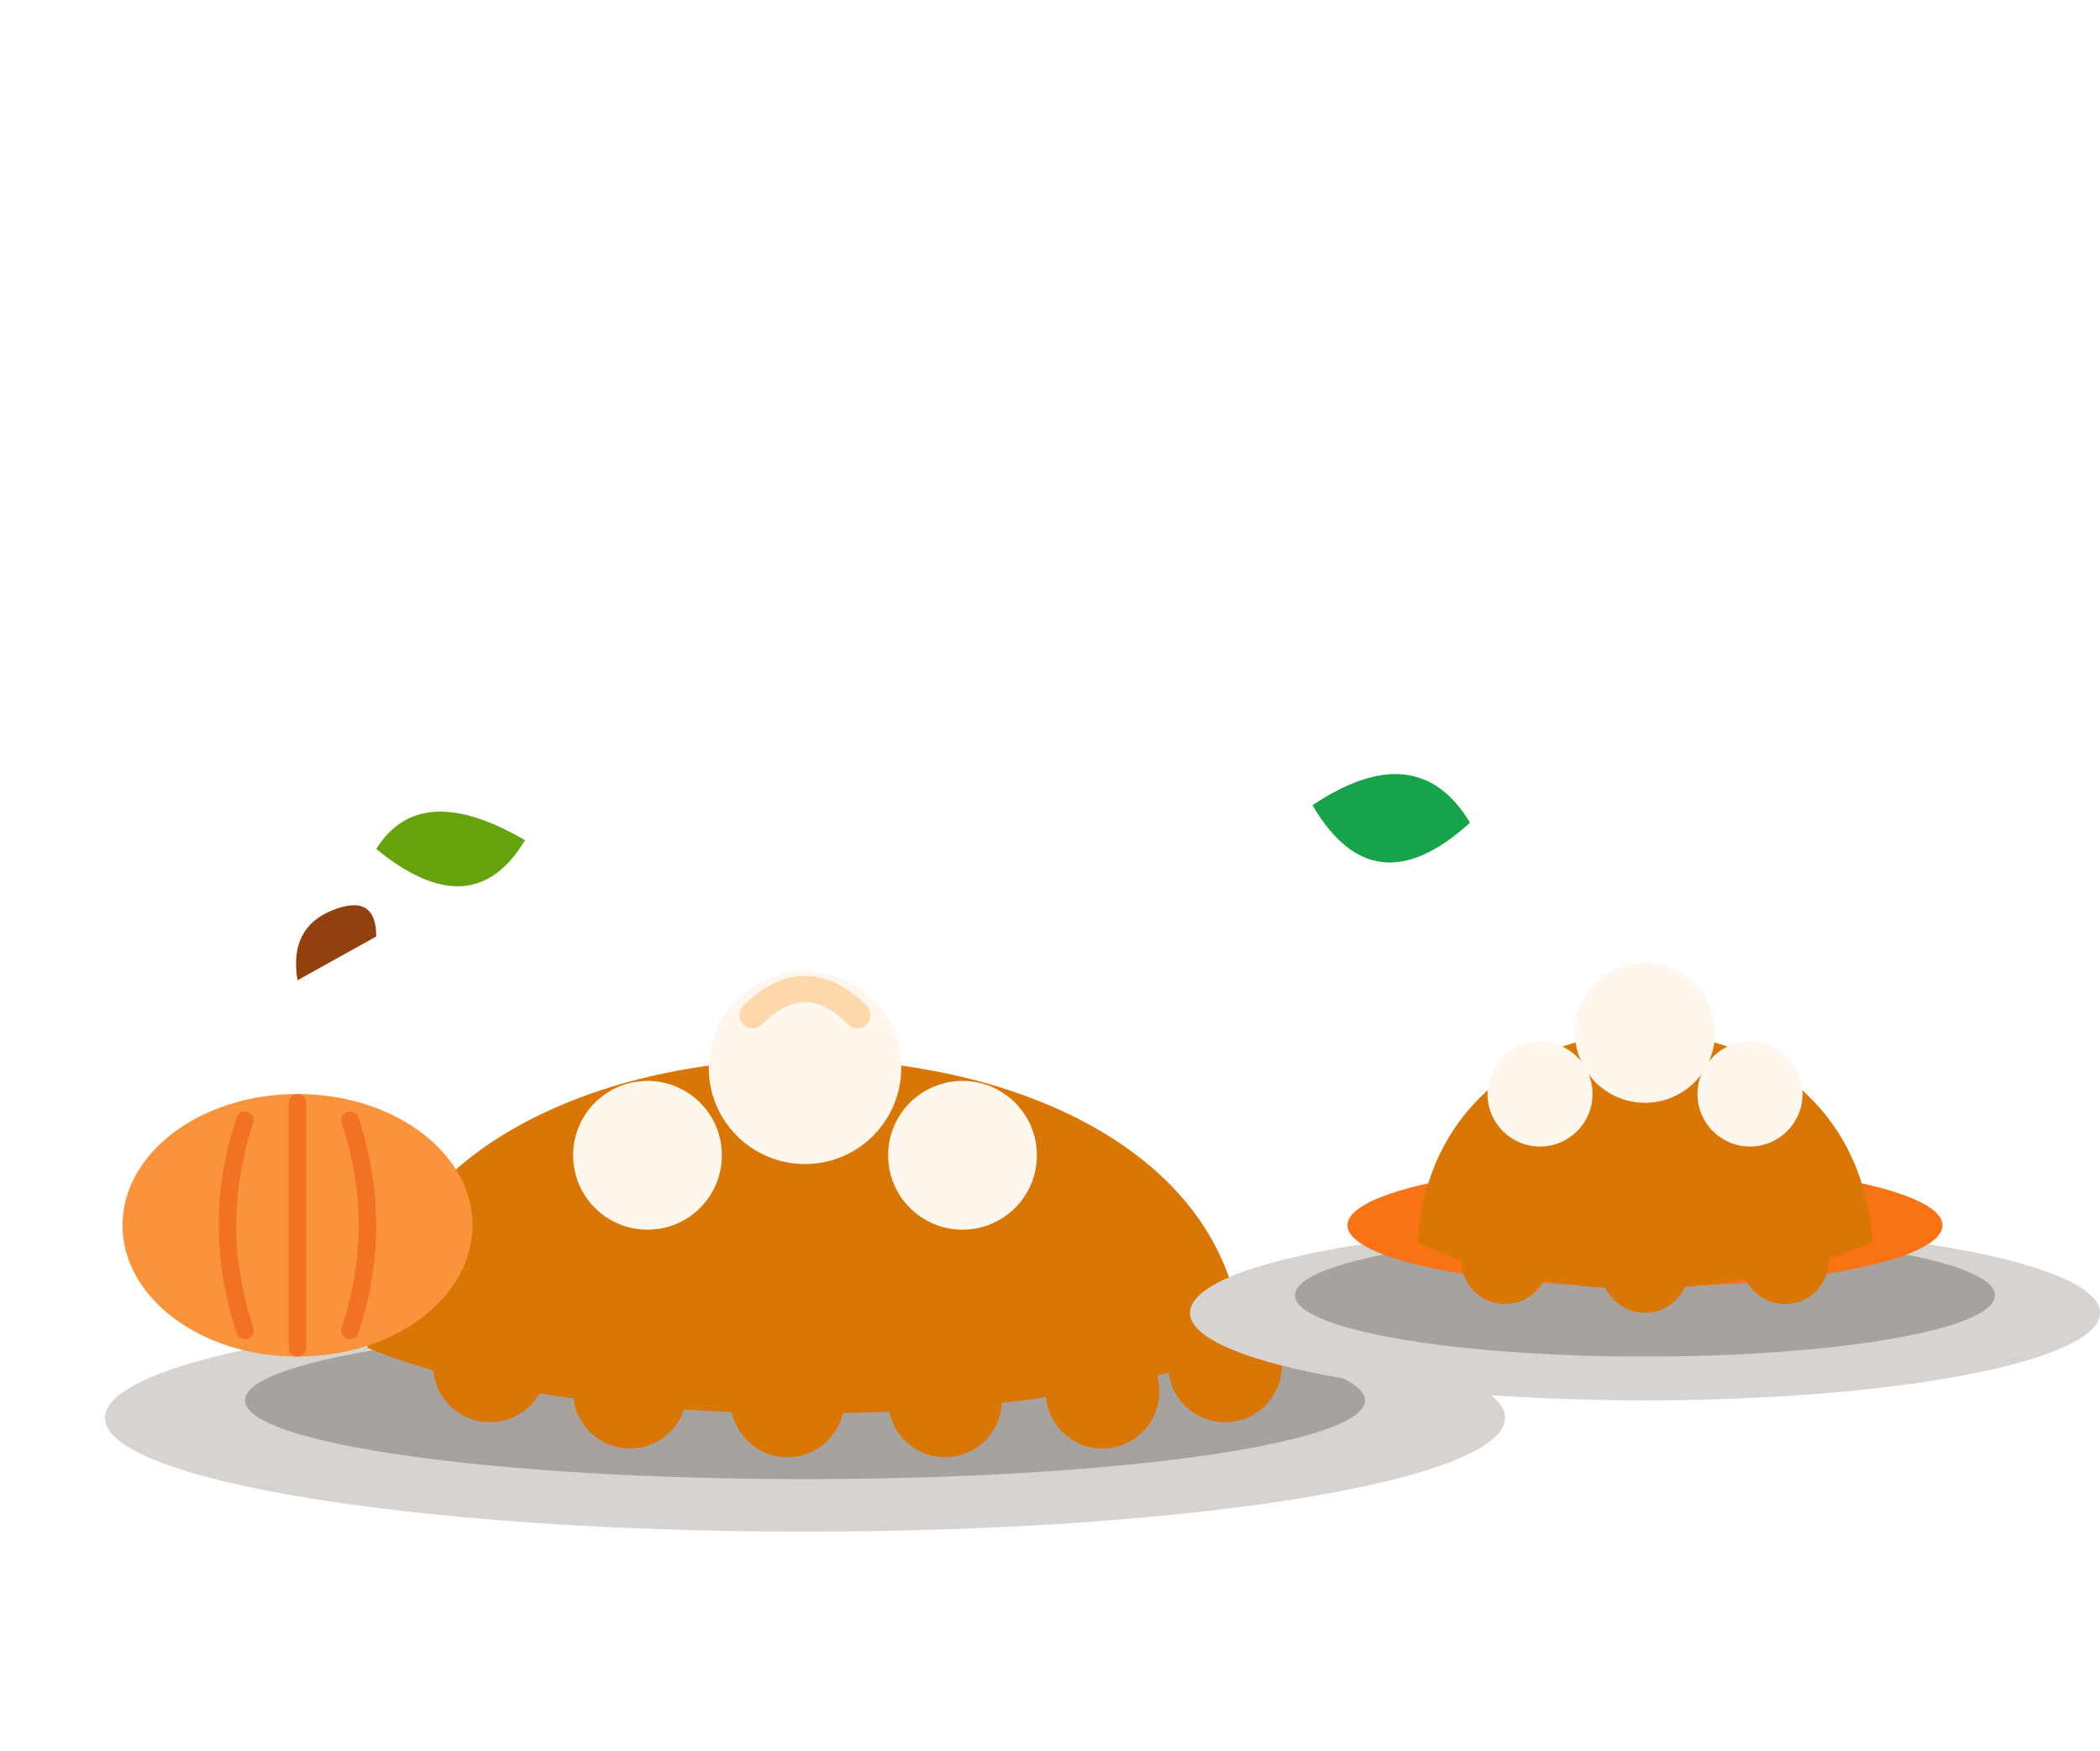
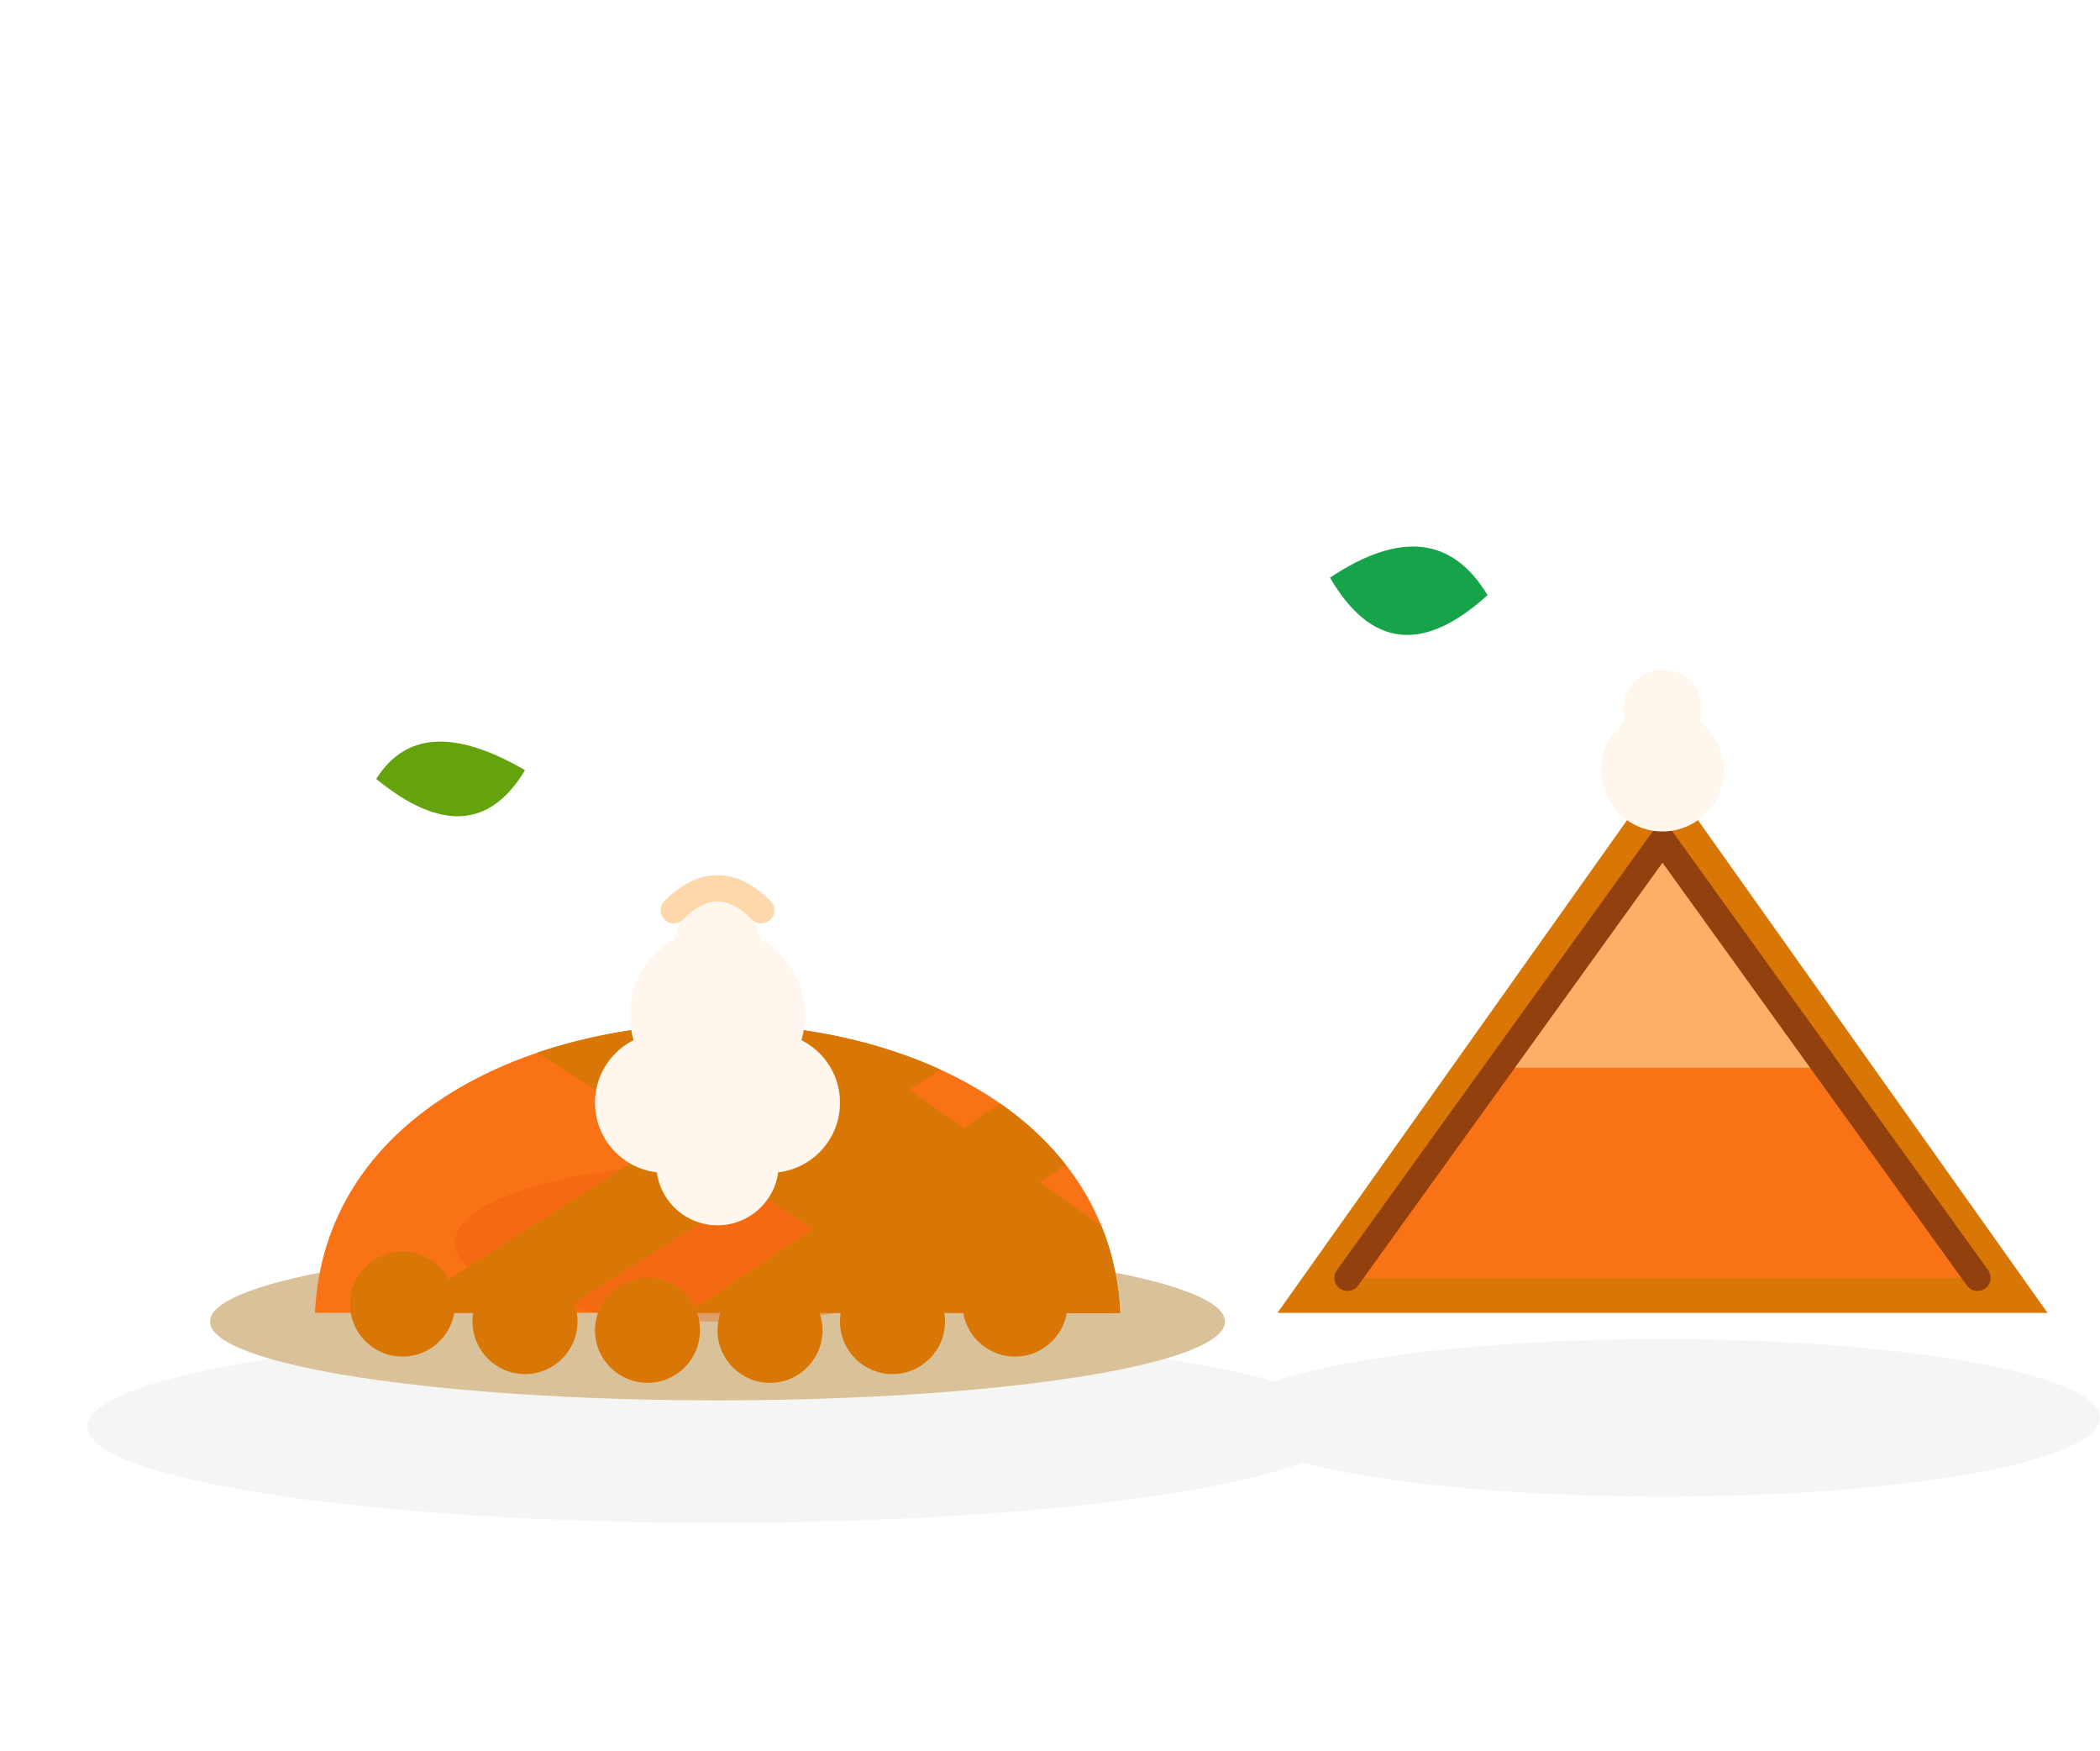
<svg xmlns="http://www.w3.org/2000/svg" viewBox="0 0 240 200">
+   <defs>
+     <clipPath id="pieClip">
+       <path d="M 36 150 C 38 106, 126 106, 128 150 Z" />
+     </clipPath>
+   </defs>
  <g>
-     <ellipse cx="92" cy="162" rx="80" ry="13" fill="#d6d3d1" />
-     <ellipse cx="92" cy="160" rx="64" ry="9" fill="#a8a29e" />
-     <ellipse cx="92" cy="150" rx="52" ry="9" fill="#f97316" />
-     <path d="M42 154 C 44 110, 140 110, 142 154 C 118 164, 66 164, 42 154 Z" fill="#d97706" />
+     <ellipse cx="82" cy="163" rx="72" ry="11" fill="#f5f5f4" />
+     <ellipse cx="82" cy="151" rx="58" ry="9" fill="#d9c29a" />
+     <path id="pieDome" d="M 36 150 C 38 106, 126 106, 128 150 Z" fill="#f97316" />
+     <ellipse cx="82" cy="142" rx="30" ry="9" fill="#ea580c" opacity="0.35" />
+     <g clip-path="url(#pieClip)" stroke="#d97706" stroke-width="10" stroke-linecap="round" fill="none">
+       <path d="M 20 172 L 152 88" />
+       <path d="M 46 178 L 168 96" />
+       <path d="M 72 182 L 182 108" />
+       <path d="M 20 88 L 152 172" />
+       <path d="M 46 96 L 168 180" />
+       <path d="M 72 108 L 182 186" />
+     </g>
    <g fill="#d97706">
-       <circle cx="56" cy="156" r="6.5" />
-       <circle cx="72" cy="159" r="6.5" />
-       <circle cx="90" cy="160" r="6.5" />
-       <circle cx="108" cy="160" r="6.5" />
-       <circle cx="126" cy="159" r="6.5" />
-       <circle cx="140" cy="156" r="6.5" />
+       <circle cx="46" cy="149" r="6" />
+       <circle cx="60" cy="151" r="6" />
+       <circle cx="74" cy="152" r="6" />
+       <circle cx="88" cy="152" r="6" />
+       <circle cx="102" cy="151" r="6" />
+       <circle cx="116" cy="149" r="6" />
    </g>
    <g fill="#fff7ed">
-       <circle cx="92" cy="122" r="11" />
-       <circle cx="74" cy="132" r="8.5" />
-       <circle cx="110" cy="132" r="8.5" />
+       <circle cx="82" cy="116" r="10" />
+       <circle cx="76" cy="126" r="8" />
+       <circle cx="88" cy="126" r="8" />
+       <circle cx="82" cy="133" r="7" />
+       <circle cx="82" cy="108" r="5" />
    </g>
-     <path d="M86 116 q 6 -6 12 0" stroke="#fed7aa" stroke-width="3" fill="none" stroke-linecap="round" />
+     <path d="M77 104 q 5 -5 10 0" stroke="#fed7aa" stroke-width="3" fill="none" stroke-linecap="round" />
  </g>
  <g>
-     <ellipse cx="188" cy="150" rx="52" ry="10" fill="#d6d3d1" />
-     <ellipse cx="188" cy="148" rx="40" ry="7" fill="#a8a29e" />
-     <ellipse cx="188" cy="140" rx="34" ry="7" fill="#f97316" />
-     <path d="M162 142 C 164 110, 212 110, 214 142 C 196 149, 178 149, 162 142 Z" fill="#d97706" />
-     <g fill="#d97706">
-       <circle cx="172" cy="144" r="5" />
-       <circle cx="188" cy="145" r="5" />
-       <circle cx="204" cy="144" r="5" />
-     </g>
-     <g fill="#fff7ed">
-       <circle cx="188" cy="118" r="8" />
-       <circle cx="176" cy="125" r="6" />
-       <circle cx="200" cy="125" r="6" />
-     </g>
+     <ellipse cx="190" cy="162" rx="50" ry="9" fill="#f5f5f4" />
+     <path d="M 190 88 L 146 150 L 234 150 Z" fill="#d97706" />
+     <path d="M 190 96 L 154 146 L 226 146 Z" fill="#f97316" />
+     <path d="M 190 96 L 172 122 L 208 122 Z" fill="#fdba74" opacity="0.85" />
+     <path d="M 190 96 L 154 146 M 190 96 L 226 146" stroke="#92400e" stroke-width="3" fill="none" stroke-linecap="round" />
+     <circle cx="190" cy="88" r="7" fill="#fff7ed" />
+     <circle cx="190" cy="81" r="4.5" fill="#fff7ed" />
  </g>
-   <g>
-     <ellipse cx="34" cy="140" rx="20" ry="15" fill="#fb923c" />
-     <g stroke="#ea580c" stroke-width="2" fill="none" opacity="0.55" stroke-linecap="round">
-       <path d="M28 128 q -4 12 0 24 M34 126 q 0 14 0 28 M40 128 q 4 12 0 24" />
-     </g>
-     <path d="M34 112 q -1 -6 4 -8 q 5 -2 5 3 Z" fill="#92400e" />
-   </g>
-   <path d="M150 92 q 12 -8 18 2 q -11 10 -18 -2 Z" fill="#16a34a" />
-   <path d="M60 96 q -12 -7 -17 1 q 11 9 17 -1 Z" fill="#65a30d" />
+   <path d="M 152 66 q 12 -8 18 2 q -11 10 -18 -2 Z" fill="#16a34a" />
+   <path d="M 60 88 q -12 -7 -17 1 q 11 9 17 -1 Z" fill="#65a30d" />
</svg>
